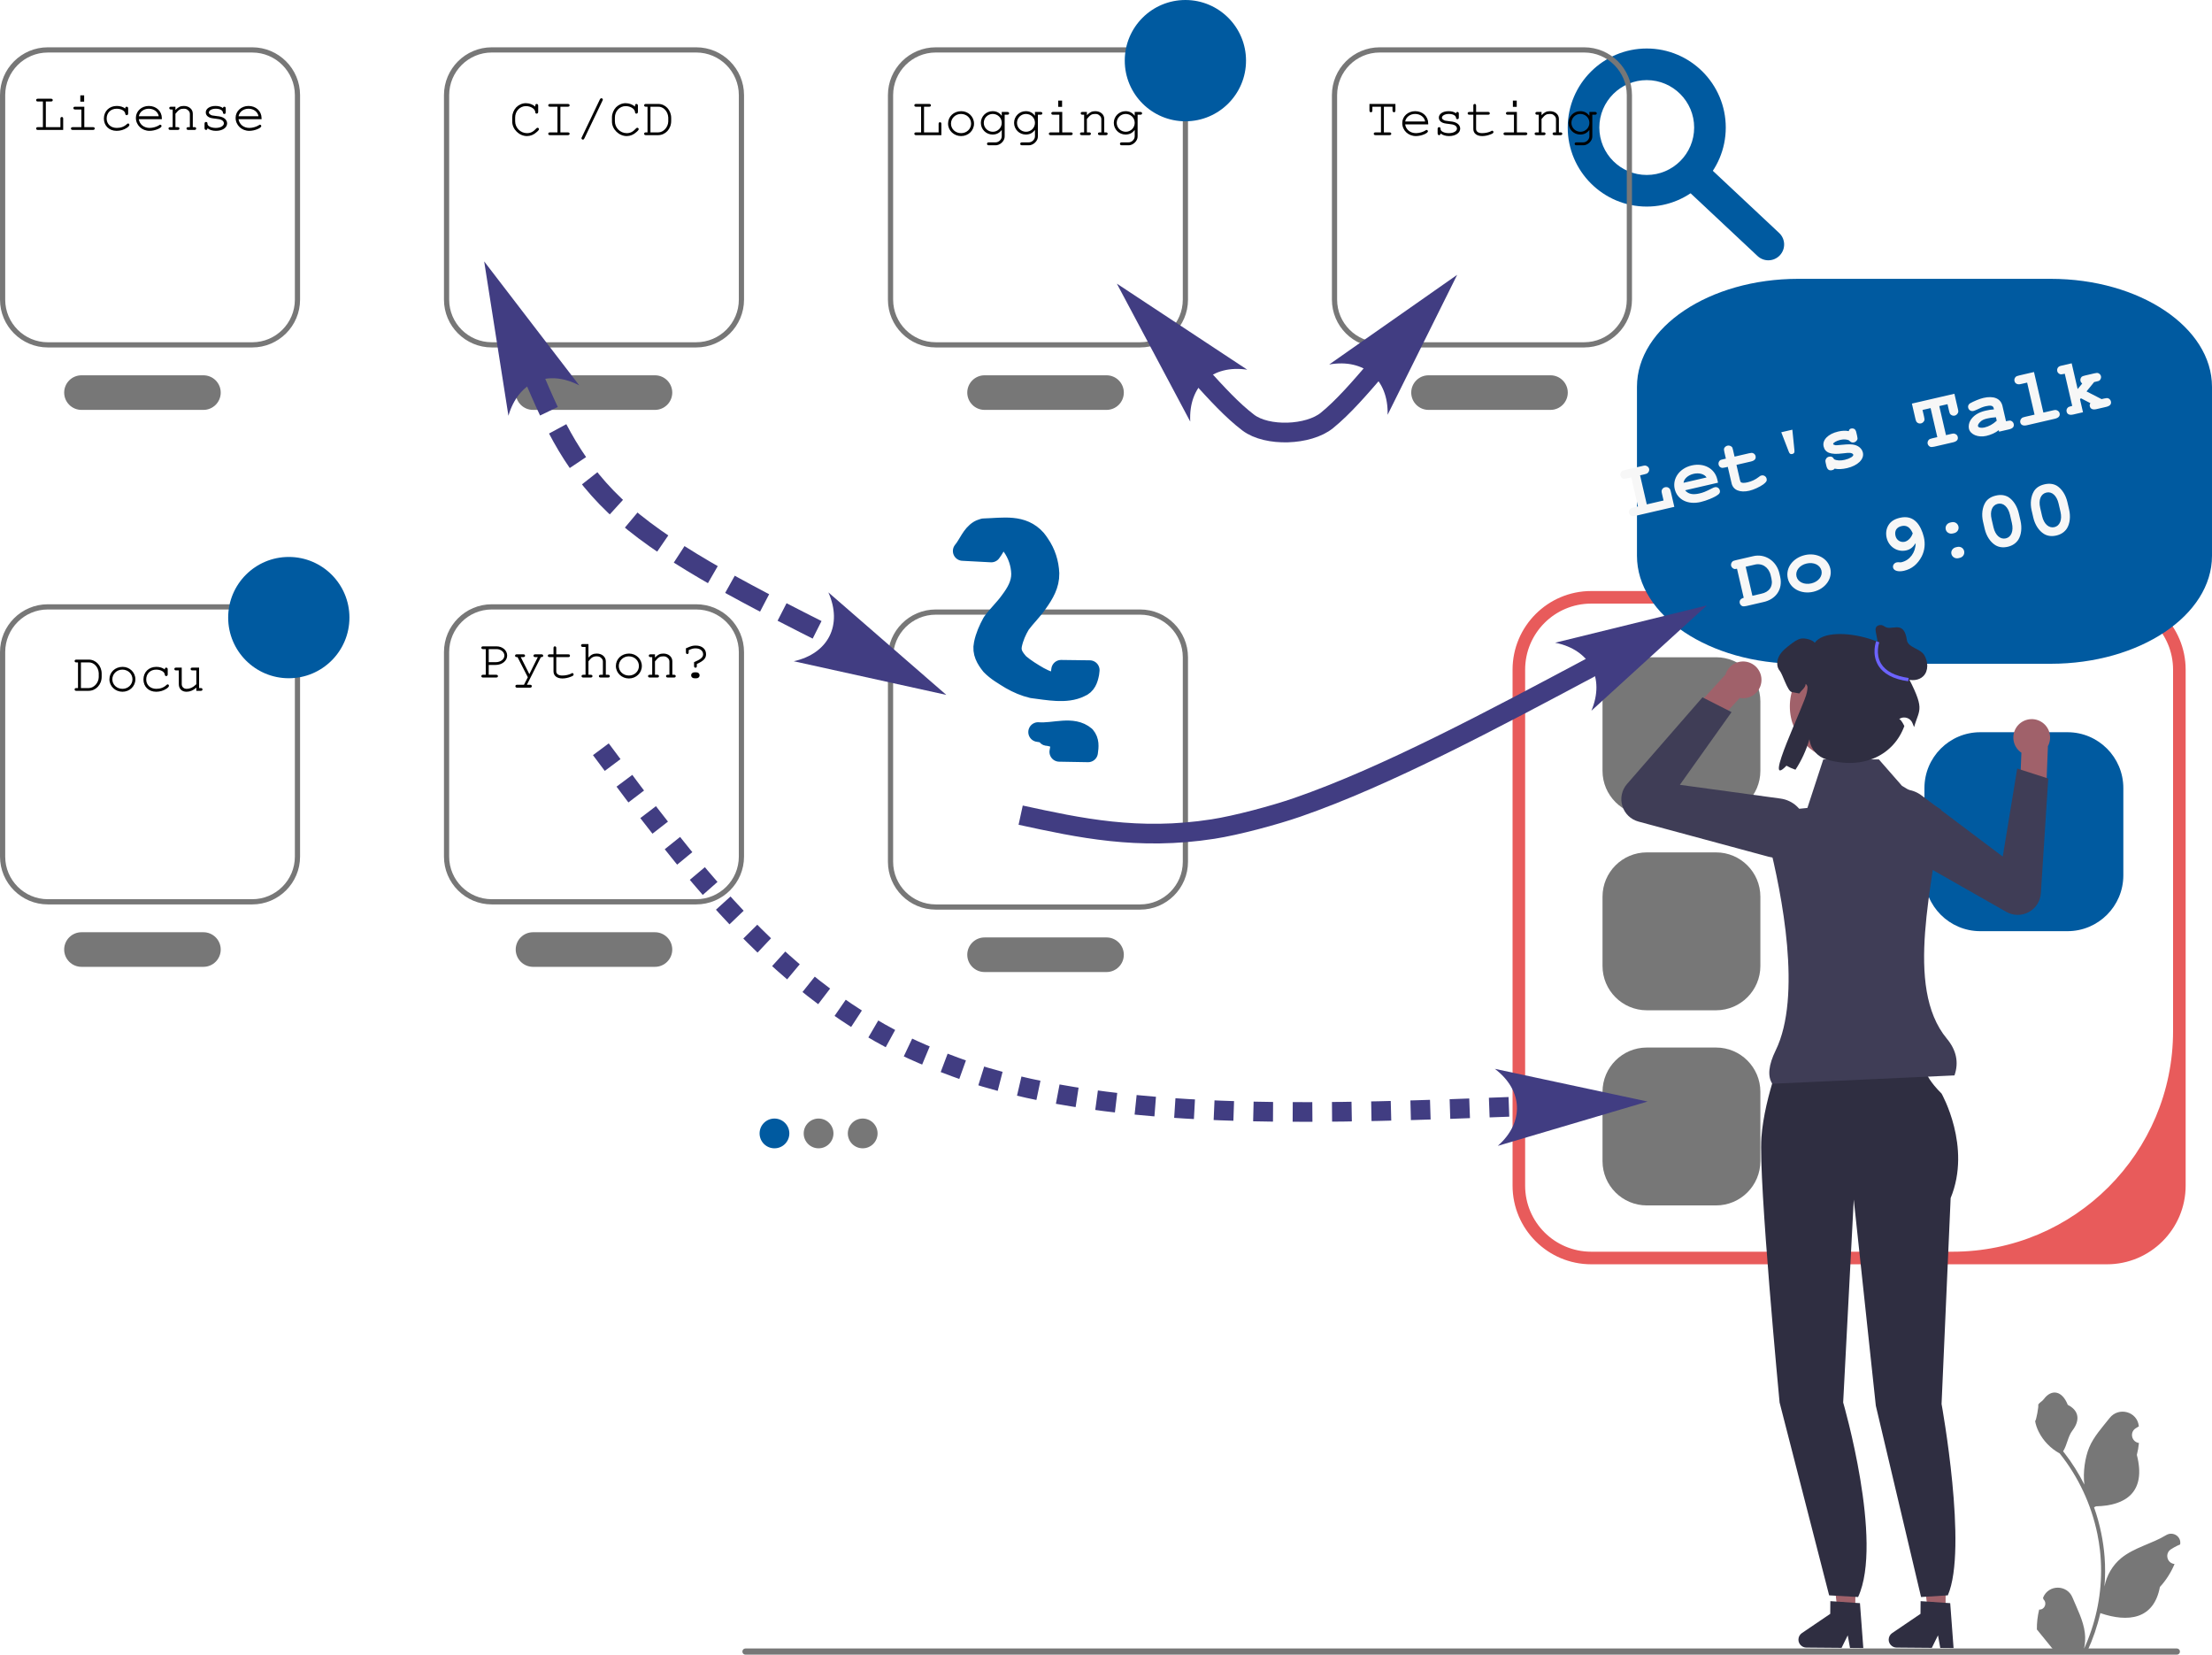
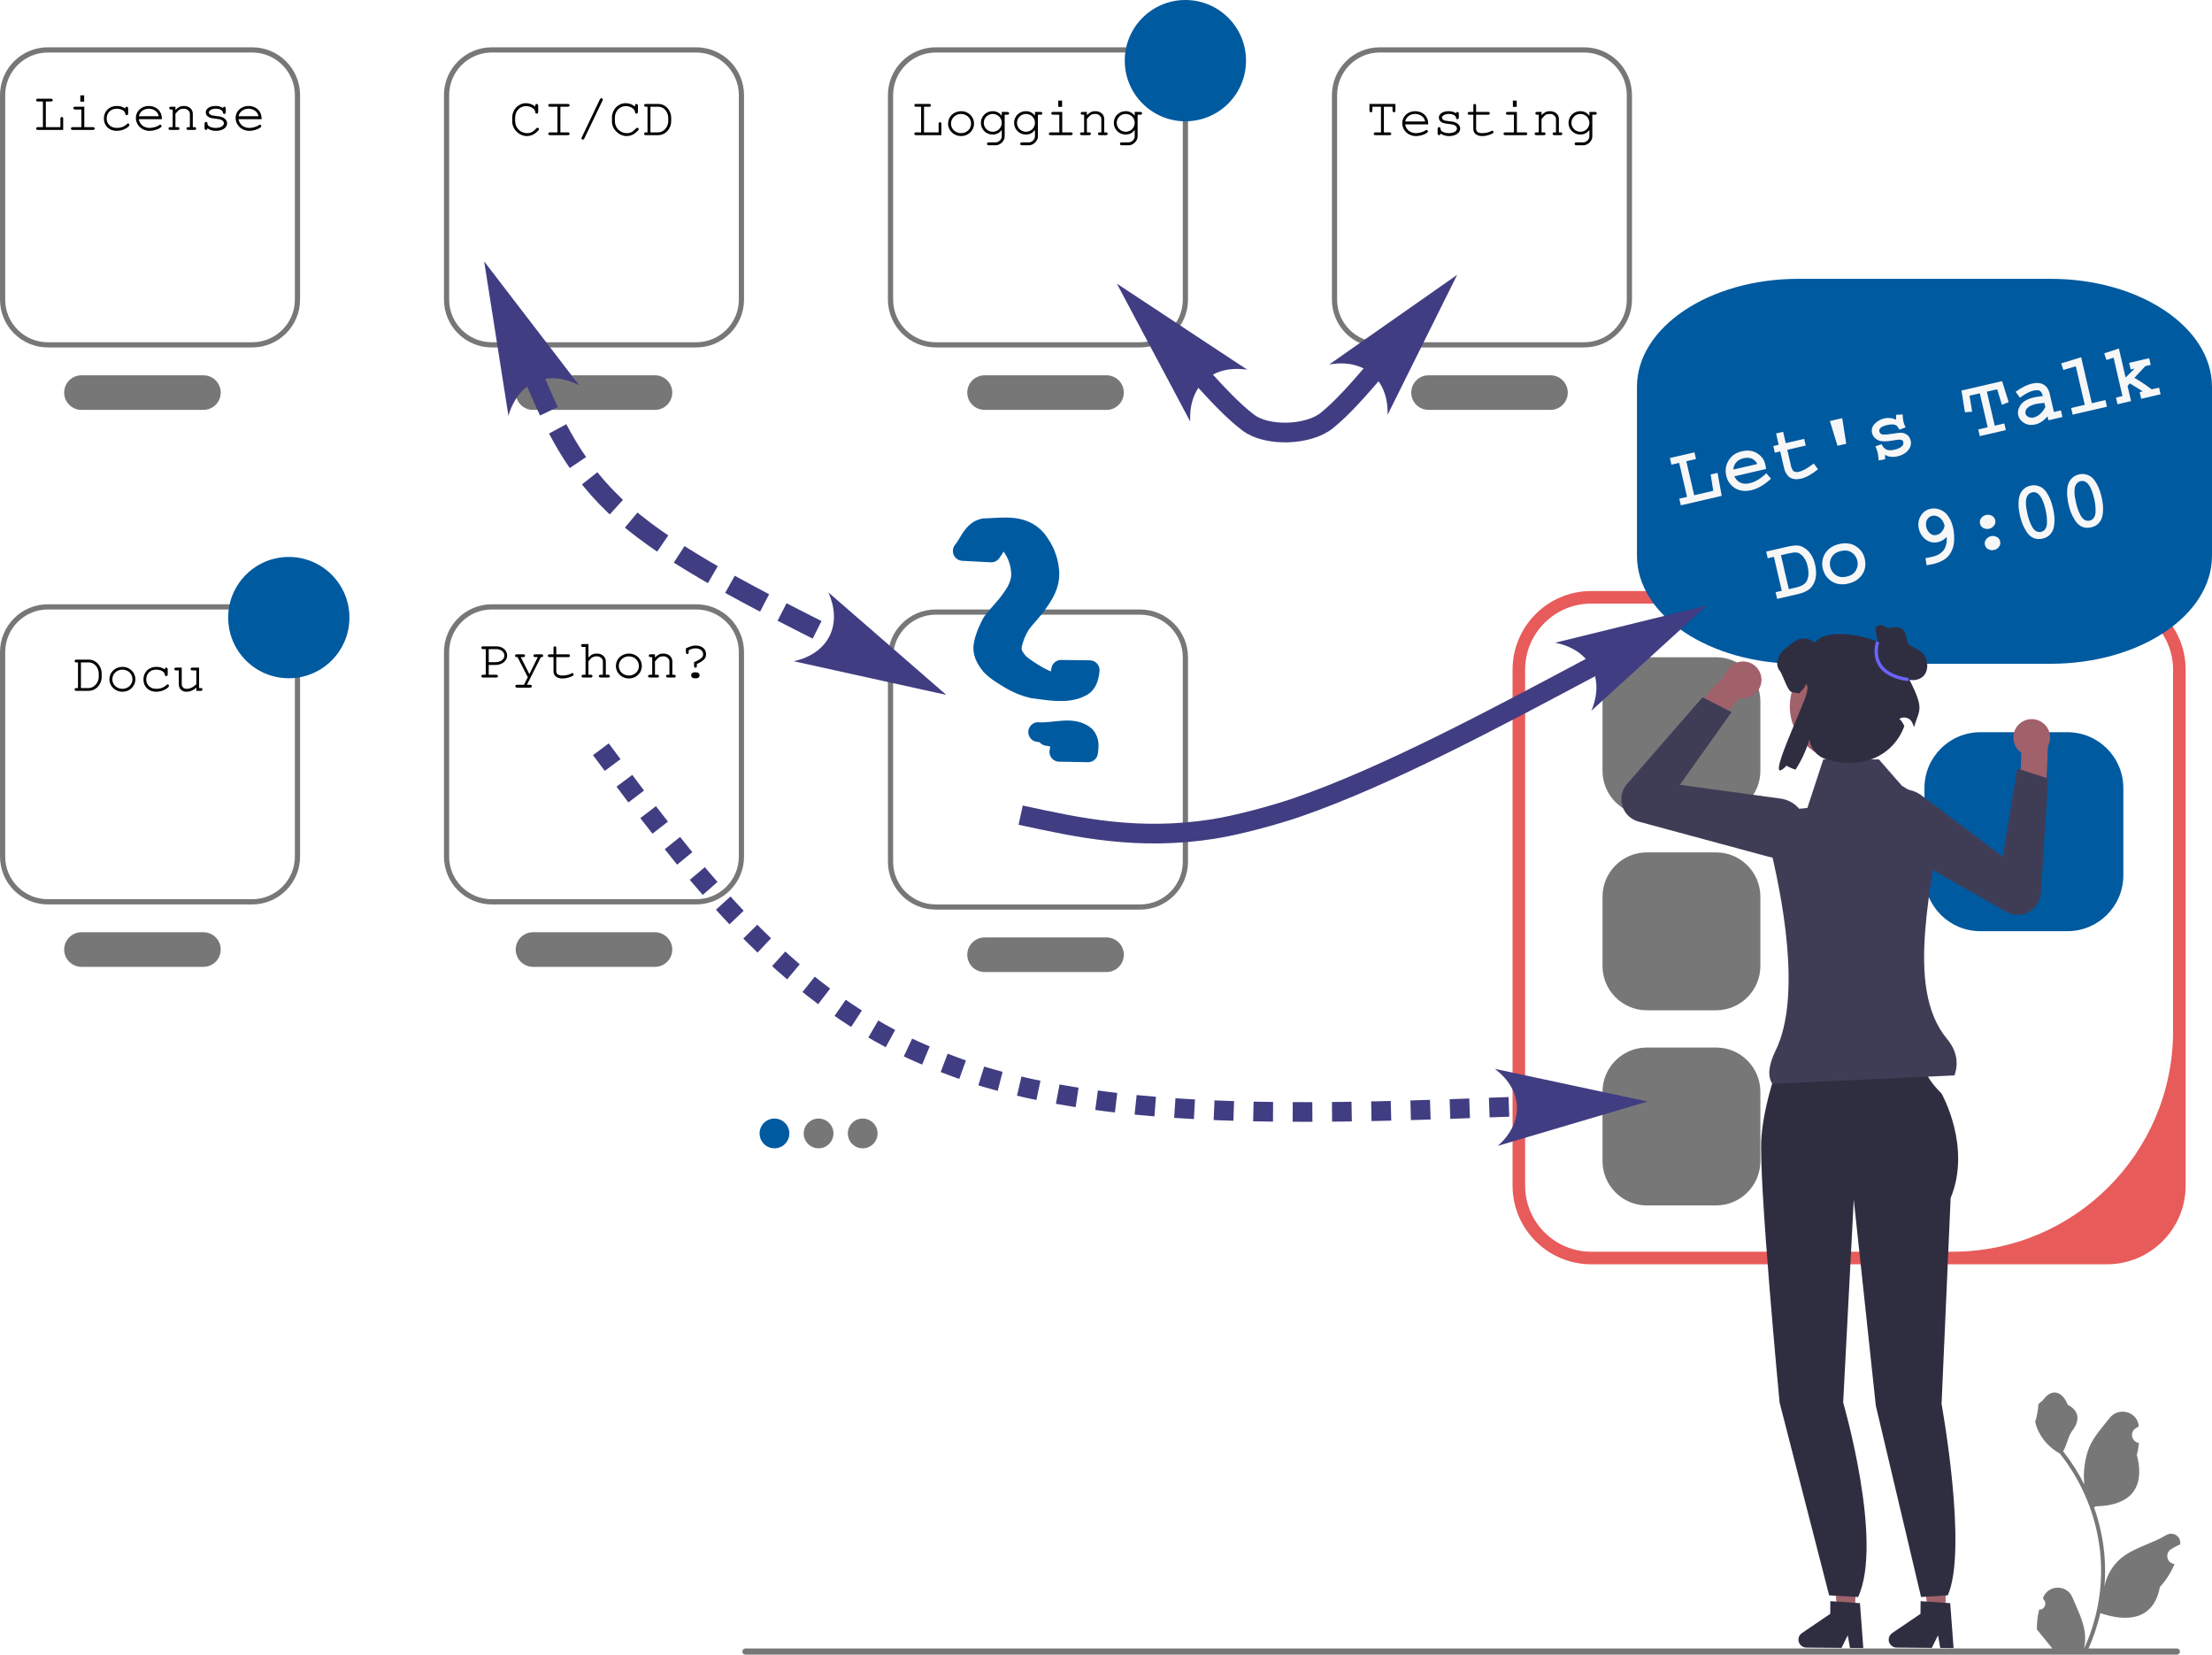
<svg xmlns="http://www.w3.org/2000/svg" width="225mm" height="168.266mm" viewBox="0 0 225 168.266" version="1.1" id="svg1" xml:space="preserve">
  <defs id="defs1">
    <marker style="overflow:visible" id="ConcaveTriangle-0" refX="0" refY="0" orient="auto-start-reverse" markerWidth="1" markerHeight="0.7" viewBox="0 0 1 1" preserveAspectRatio="none">
      <path transform="scale(0.7)" d="M -2,-4 9,0 -2,4 c 2,-2.33 2,-5.66 0,-8 z" style="fill:context-stroke;fill-rule:evenodd;stroke:none" id="path49-2" />
    </marker>
    <marker style="overflow:visible" id="ConcaveTriangle-0-8" refX="0" refY="0" orient="auto-start-reverse" markerWidth="1" markerHeight="0.7" viewBox="0 0 1 1" preserveAspectRatio="none">
      <path transform="scale(0.7)" d="M -2,-4 9,0 -2,4 c 2,-2.33 2,-5.66 0,-8 z" style="fill:context-stroke;fill-rule:evenodd;stroke:none" id="path49-2-9" />
    </marker>
    <marker style="overflow:visible" id="ConcaveTriangle-0-5" refX="0" refY="0" orient="auto-start-reverse" markerWidth="1" markerHeight="0.7" viewBox="0 0 1 1" preserveAspectRatio="none">
      <path transform="scale(0.7)" d="M -2,-4 9,0 -2,4 c 2,-2.33 2,-5.66 0,-8 z" style="fill:context-stroke;fill-rule:evenodd;stroke:none" id="path49-2-7" />
    </marker>
    <marker style="overflow:visible" id="ConcaveTriangle-0-4" refX="0" refY="0" orient="auto-start-reverse" markerWidth="1" markerHeight="0.7" viewBox="0 0 1 1" preserveAspectRatio="none">
      <path transform="scale(0.7)" d="M -2,-4 9,0 -2,4 c 2,-2.33 2,-5.66 0,-8 z" style="fill:context-stroke;fill-rule:evenodd;stroke:none" id="path49-2-90" />
    </marker>
    <marker style="overflow:visible" id="ConcaveTriangle-0-8-1" refX="0" refY="0" orient="auto-start-reverse" markerWidth="1" markerHeight="0.7" viewBox="0 0 1 1" preserveAspectRatio="none">
      <path transform="scale(0.7)" d="M -2,-4 9,0 -2,4 c 2,-2.33 2,-5.66 0,-8 z" style="fill:context-stroke;fill-rule:evenodd;stroke:none" id="path49-2-9-4" />
    </marker>
  </defs>
+   <g id="layer2" style="display:none">
+     <g id="g54" transform="translate(50.2745,-75.37846)" style="fill:#005aa0">
+       <path d="m 117.229,96.386 c -4.432,0 -8.038,-3.606 -8.038,-8.038 0,-4.432 3.606,-8.038 8.038,-8.038 4.432,0 8.038,3.606 8.038,8.038 0,4.432 -3.606,8.038 -8.038,8.038 z m 0,-12.861 c -2.66,0 -4.823,2.163 -4.823,4.823 0,2.66 2.163,4.823 4.823,4.823 2.66,0 4.823,-2.163 4.823,-4.823 0,-2.66 -2.163,-4.823 -4.823,-4.823 z" fill="#6c63ff" id="path18" style="fill:#005aa0;stroke-width:0.265" />
+       <path d="m 129.597,101.849 c -0.394,0 -0.789,-0.144 -1.099,-0.435 l -7.545,-7.07 c -0.648,-0.607 -0.681,-1.624 -0.074,-2.272 0.606,-0.65 1.623,-0.682 2.272,-0.074 l 7.545,7.07 c 0.648,0.607 0.681,1.624 0.074,2.272 -0.316,0.338 -0.744,0.509 -1.173,0.509 z" fill="#6c63ff" id="path19" style="fill:#005aa0;stroke-width:0.265" />
+     </g>
+   </g>
  <g id="layer1" transform="translate(83.94268,-48.42448)">
    <path d="M 130.379,176.992 H 77.91 c -4.41,0 -7.998,-3.588 -7.998,-7.998 v -52.469 c 0,-4.41 3.588,-7.998 7.998,-7.998 h 52.469 c 4.41,0 7.998,3.588 7.998,7.998 v 52.469 c 0,4.41 -3.588,7.998 -7.998,7.998 z m -52.469,-67.186 c -3.711,0 -6.719,3.008 -6.719,6.719 v 52.469 c 0,3.711 3.008,6.719 6.719,6.719 h 36.753 c 12.39,0 22.434,-10.044 22.434,-22.434 v -36.753 c 0,-3.711 -3.008,-6.719 -6.719,-6.719 H 77.91 Z" fill="#f2f2f2" id="path1" style="fill:#e85b5b;fill-opacity:1;stroke-width:0.265" />
    <path d="m 83.566,115.262 c -2.483,0 -4.504,2.02 -4.504,4.503 v 7.049 c 0,2.483 2.02,4.504 4.504,4.504 h 7.049 c 2.483,0 4.504,-2.02 4.504,-4.504 v -7.049 c 0,-2.483 -2.02,-4.503 -4.504,-4.503 z" fill="#f2f2f2" id="path2" style="stroke-width:0.265;fill:#777777;fill-opacity:1" />
    <path d="m 83.566,135.106 c -2.483,0 -4.504,2.02 -4.504,4.503 v 7.049 c 0,2.483 2.02,4.504 4.504,4.504 h 7.049 c 2.483,0 4.504,-2.02 4.504,-4.504 v -7.049 c 0,-2.483 -2.02,-4.503 -4.504,-4.503 z" fill="#f2f2f2" id="path3" style="fill:#777777;fill-opacity:1;stroke-width:0.265" />
    <path d="m 83.566,154.95 c -2.483,0 -4.504,2.02 -4.504,4.503 v 7.049 c 0,2.483 2.02,4.504 4.504,4.504 h 7.049 c 2.483,0 4.504,-2.02 4.504,-4.504 v -7.049 c 0,-2.483 -2.02,-4.503 -4.504,-4.503 z" fill="#f2f2f2" id="path4" style="fill:#777777;fill-opacity:1;stroke-width:0.265" />
    <g id="g17" transform="matrix(0.2645833,0,0,0.2645833,31.78629,80.30909)">
      <path d="m 253.931,-13.339 c -34.192,0 -62.007,18.615 -62.007,41.498 v 64.953 c 0,22.883 27.815,41.498 62.007,41.498 h 97.054 c 34.192,0 62.007,-18.615 62.007,-41.498 V 28.159 c 0,-22.883 -27.815,-41.498 -62.007,-41.498 z" fill="#6c63ff" id="path5" style="fill:#005aa0;stroke-width:2.365" />
      <path d="m 323.89,160.919 c -11.826,0 -21.447,9.621 -21.447,21.447 v 33.569 c 0,11.826 9.621,21.447 21.447,21.447 h 33.569 c 11.826,0 21.447,-9.621 21.447,-21.447 v -33.569 c 0,-11.826 -9.621,-21.447 -21.447,-21.447 z" fill="#6c63ff" id="path6" style="fill:#005aa0" />
      <g id="g7">
        <polygon points="266.004,471.833 276.069,471.917 275.842,498.808 269.023,498.75 " fill="#a0616a" id="polygon6" />
        <path d="m 253.998,509.652 c -0.015,1.679 1.338,3.06 3.023,3.076 l 13.559,0.113 2.374,-4.811 0.872,4.836 5.116,0.046 -1.292,-17.248 -1.78,-0.118 -7.26,-0.5 -2.342,-0.157 -0.041,4.88 -10.892,7.388 c -0.829,0.563 -1.328,1.495 -1.336,2.496 z" fill="#2f2e41" id="path7" />
      </g>
      <g id="g8">
        <polygon points="300.702,471.833 310.767,471.917 310.54,498.808 303.72,498.75 " fill="#a0616a" id="polygon7" />
        <path d="m 288.696,509.652 c -0.015,1.679 1.338,3.06 3.023,3.076 l 13.559,0.113 2.374,-4.811 0.872,4.836 5.116,0.046 -1.292,-17.248 -1.78,-0.118 -7.26,-0.5 -2.342,-0.157 -0.041,4.88 -10.892,7.388 c -0.829,0.563 -1.328,1.495 -1.336,2.496 z" fill="#2f2e41" id="path8" />
      </g>
      <path d="m 249.081,281.178 27.643,0.873 26.189,5.82 c 0,0 -2.619,3.201 6.111,11.93 0,0 11.639,20.369 3.492,40.156 l -3.492,79.148 c 0,0 10.181,55.794 2.402,73.551 l -10.281,0.643 -17.396,-73.55 -8.479,-79.209 -4.074,77.984 c 0,0 15.585,53.527 5.744,74.776 l -11.135,-0.643 -19.052,-74.133 c 0,0 -8.148,-85.549 -6.984,-101.844 1.164,-16.295 9.311,-35.5 9.311,-35.5 z" fill="#2f2e41" id="path9" />
      <g id="g11">
        <path d="m 341.914,156.113 c -3.779,0.978 -6.049,4.835 -5.071,8.614 0.448,1.732 1.505,3.14 2.877,4.071 l -4.1e-4,0.01 -0.536,12.985 9.937,4.598 0.793,-19.981 -0.069,0.002 c 0.862,-1.535 1.159,-3.389 0.683,-5.228 -0.978,-3.779 -4.835,-6.049 -8.614,-5.071 z" fill="#a0616a" id="path10" />
        <path d="m 286.378,202.455 c -2.087,-2.069 -3.298,-4.874 -3.344,-7.925 -0.061,-4.092 1.99,-7.807 5.486,-9.935 4.026,-2.452 9.06,-2.204 12.825,0.631 l 31.203,23.494 5.56,-33.844 11.937,3.843 -2.848,44.07 c -0.199,3.083 -1.942,5.798 -4.661,7.264 -2.719,1.466 -5.945,1.429 -8.63,-0.098 l -45.093,-25.655 c -0.906,-0.515 -1.722,-1.137 -2.435,-1.844 z" fill="#3f3d56" id="path11" />
      </g>
      <g id="g13">
        <path d="m 238.799,137.182 c 1.995,3.355 0.892,7.693 -2.464,9.687 -1.538,0.914 -3.28,1.171 -4.91,0.865 l -0.007,0.007 -8.761,9.599 -10.294,-3.73 13.505,-14.748 0.048,0.05 c 0.469,-1.697 1.563,-3.223 3.196,-4.194 3.355,-1.995 7.693,-0.892 9.687,2.464 z" fill="#a0616a" id="path12" />
        <path d="m 242.584,208.787 -50.085,-13.529 c -2.982,-0.806 -5.299,-3.051 -6.198,-6.006 -0.899,-2.955 -0.224,-6.111 1.805,-8.44 l 29.005,-33.301 11.182,5.675 -19.88,27.949 38.699,5.285 c 4.67,0.638 8.419,4.006 9.552,8.581 0.984,3.973 -0.175,8.054 -3.099,10.918 -2.18,2.134 -5.015,3.274 -7.954,3.274 -1.004,0 -2.021,-0.133 -3.027,-0.405 z" fill="#3f3d56" id="path13" />
      </g>
      <path d="m 313.989,292.822 -70.038,3.213 c -1.924,-2.921 -1.403,-7.313 1.291,-12.814 10.171,-20.767 2.447,-60.055 -2.75,-80.512 -1.458,-5.74 2.456,-11.446 8.349,-12.035 l 6.604,-0.66 6.104,-18.634 h 21.379 l 8.869,10.133 15.052,9.144 c -2.74,28.221 -14.414,68.071 2.217,88.055 3.637,4.371 4.669,9.097 2.923,14.111 z" fill="#3f3d56" id="path14" />
      <circle cx="271.519" cy="150.987" r="20.824" fill="#a0616a" id="circle14" />
      <path d="m 295.082,137.658 c 2.897,-10.563 -28.679,-19.621 -34.815,-11.114 -0.853,-1.209 -4.007,-1.944 -5.453,-1.573 -1.447,0.371 -2.664,1.298 -3.851,2.196 -1.632,1.254 -3.324,2.552 -4.326,4.355 -1.009,1.796 -1.165,4.244 0.193,5.802 1.076,1.239 2.966,7.823 4.584,8.15 1.128,0.23 2.077,0.415 2.894,0.549 0.727,-1.061 2.581,-2.394 2.448,-3.677 1.098,0.727 0.697,2.006 0.476,3.314 -0.737,4.354 -17.346,38.055 -7.833,28.124 0.942,0.556 2.107,1.076 3.45,1.551 2.278,-3.435 4.147,-7.486 5.379,-11.723 l 0.009,0.078 c 0.424,3.682 3.115,6.703 6.674,7.734 14.279,4.137 25.83,-1.933 29.803,-12.88 -1.455,-2.953 -2.088,-2.632 -1.958,-2.72 1.816,-1.224 4.311,-0.423 5.092,1.622 0.23,0.603 0.439,1.118 0.62,1.506 2.07,-7.405 4.532,-6.336 -3.385,-21.294 z" fill="#2f2e41" id="path15" />
      <path d="m 285.231,129.994 -1.459,-7.457 c -0.123,-0.627 -0.239,-1.307 0.044,-1.88 0.363,-0.736 1.297,-1.041 2.109,-0.924 0.812,0.117 1.42,0.859 2.228,1.002 2.81,0.497 6.524,-2.279 7.531,4.742 0.42,2.927 5.091,3.237 6.651,5.749 1.56,2.512 1.751,6.139 -0.377,8.191 -1.7,1.639 -4.431,1.828 -6.639,0.991 -2.208,-0.837 -3.981,-2.529 -5.529,-4.312 -1.548,-1.784 -2.95,-3.714 -4.736,-5.259" fill="#2f2e41" id="path16" />
      <path d="m 296.195,141.336 c -5.698,-0.796 -9.582,-2.868 -11.544,-6.159 -2.568,-4.307 -0.848,-9.05 -0.773,-9.25 l 1.204,0.448 c -0.016,0.044 -1.576,4.385 0.68,8.156 1.755,2.933 5.325,4.795 10.611,5.533 z" fill="#6c63ff" id="path17" />
-     </g>
-     <g id="g54" transform="translate(-33.66818,-26.95398)" style="fill:#005aa0">
-       <path d="m 117.229,96.386 c -4.432,0 -8.038,-3.606 -8.038,-8.038 0,-4.432 3.606,-8.038 8.038,-8.038 4.432,0 8.038,3.606 8.038,8.038 0,4.432 -3.606,8.038 -8.038,8.038 z m 0,-12.861 c -2.66,0 -4.823,2.163 -4.823,4.823 0,2.66 2.163,4.823 4.823,4.823 2.66,0 4.823,-2.163 4.823,-4.823 0,-2.66 -2.163,-4.823 -4.823,-4.823 z" fill="#6c63ff" id="path18" style="fill:#005aa0;stroke-width:0.265" />
-       <path d="m 129.597,101.849 c -0.394,0 -0.789,-0.144 -1.099,-0.435 l -7.545,-7.07 c -0.648,-0.607 -0.681,-1.624 -0.074,-2.272 0.606,-0.65 1.623,-0.682 2.272,-0.074 l 7.545,7.07 c 0.648,0.607 0.681,1.624 0.074,2.272 -0.316,0.338 -0.744,0.509 -1.173,0.509 z" fill="#6c63ff" id="path19" style="fill:#005aa0;stroke-width:0.265" />
    </g>
    <g id="g21" transform="matrix(0.2645833,0,0,0.2645833,-8.430392,80.30909)" style="fill:#777777;fill-opacity:1">
      <path d="m 498.551,498.126 c 2.066,0.129 3.208,-2.437 1.645,-3.933 l -0.155,-0.618 c 0.021,-0.05 0.041,-0.099 0.062,-0.148 2.089,-4.982 9.17,-4.947 11.241,0.042 1.839,4.428 4.179,8.864 4.756,13.546 0.258,2.067 0.142,4.172 -0.316,6.2 4.308,-9.411 6.575,-19.687 6.575,-30.021 0,-2.597 -0.142,-5.193 -0.433,-7.783 -0.239,-2.119 -0.568,-4.224 -0.995,-6.31 -2.306,-11.277 -7.299,-22.018 -14.5,-30.99 -3.462,-1.892 -6.349,-4.851 -8.093,-8.397 -0.626,-1.279 -1.117,-2.655 -1.35,-4.056 0.394,0.052 1.486,-5.949 1.188,-6.317 0.549,-0.833 1.532,-1.247 2.131,-2.06 2.982,-4.043 7.091,-3.337 9.236,2.157 4.582,2.313 4.627,6.148 1.815,9.837 -1.789,2.347 -2.035,5.522 -3.604,8.035 0.162,0.207 0.329,0.407 0.491,0.614 2.961,3.798 5.522,7.88 7.681,12.169 -0.61,-4.766 0.291,-10.508 1.826,-14.21 1.748,-4.217 5.025,-7.769 7.91,-11.415 3.466,-4.379 10.573,-2.468 11.184,3.083 0.006,0.054 0.012,0.107 0.017,0.161 -0.429,0.242 -0.848,0.499 -1.259,0.77 -2.339,1.547 -1.531,5.174 1.241,5.602 l 0.063,0.01 c -0.155,1.544 -0.42,3.074 -0.807,4.579 3.702,14.316 -4.29,19.53 -15.701,19.764 -0.252,0.129 -0.497,0.258 -0.749,0.381 1.156,3.255 2.08,6.594 2.764,9.979 0.614,2.99 1.04,6.013 1.279,9.049 0.297,3.83 0.271,7.68 -0.052,11.503 l 0.019,-0.136 c 0.82,-4.211 3.107,-8.145 6.427,-10.87 4.946,-4.063 11.933,-5.559 17.268,-8.824 2.568,-1.572 5.859,0.459 5.411,3.437 l -0.022,0.143 c -0.794,0.323 -1.569,0.698 -2.319,1.117 -0.429,0.242 -0.848,0.499 -1.259,0.77 -2.339,1.547 -1.531,5.174 1.241,5.602 l 0.063,0.01 c 0.045,0.006 0.084,0.013 0.129,0.019 -1.363,3.236 -3.262,6.239 -5.639,8.829 -2.315,12.497 -12.256,13.683 -22.89,10.044 h -0.006 c -1.163,5.064 -2.861,10.011 -5.044,14.726 h -18.02 c -0.065,-0.2 -0.123,-0.407 -0.181,-0.607 1.666,0.103 3.346,0.006 4.986,-0.297 -1.337,-1.641 -2.674,-3.294 -4.011,-4.935 -0.032,-0.032 -0.058,-0.065 -0.084,-0.097 -0.678,-0.84 -1.363,-1.673 -2.041,-2.512 l -3.6e-4,-10e-4 c -0.042,-2.578 0.267,-5.147 0.879,-7.64 l 5.7e-4,-3.5e-4 z" fill="#f2f2f2" id="path20" style="fill:#777777;fill-opacity:1" />
      <path d="m 0,514.269 c 0,0.66 0.53,1.19 1.19,1.19 h 550.29 c 0.66,0 1.19,-0.53 1.19,-1.19 0,-0.66 -0.53,-1.19 -1.19,-1.19 H 1.19 c -0.66,0 -1.19,0.53 -1.19,1.19 z" fill="#cccccc" id="path21" style="fill:#777777;fill-opacity:1" />
    </g>
    <path d="m -58.283,83.757 h -20.796 c -2.68,0 -4.863,-2.18 -4.863,-4.863 v -20.796 c 0,-2.68 2.18,-4.863 4.863,-4.863 h 20.796 c 2.68,0 4.863,2.18 4.863,4.863 v 20.796 c 0,2.68 -2.18,4.863 -4.863,4.863 z m -20.796,-29.991 c -2.389,0 -4.334,1.945 -4.334,4.334 v 20.796 c 0,2.389 1.945,4.334 4.334,4.334 h 20.796 c 2.389,0 4.334,-1.945 4.334,-4.334 v -20.796 c 0,-2.389 -1.945,-4.334 -4.334,-4.334 z" fill="#cccccc" id="path9-1" style="fill:#777777;fill-opacity:1;stroke-width:0.265" />
    <path d="m -13.124,83.757 h -20.796 c -2.68,0 -4.863,-2.18 -4.863,-4.863 v -20.796 c 0,-2.68 2.18,-4.863 4.863,-4.863 h 20.796 c 2.68,0 4.863,2.18 4.863,4.863 v 20.796 c 0,2.68 -2.18,4.863 -4.863,4.863 z m -20.796,-29.993 c -2.389,0 -4.334,1.945 -4.334,4.334 v 20.796 c 0,2.389 1.945,4.334 4.334,4.334 h 20.796 c 2.389,0 4.334,-1.945 4.334,-4.334 v -20.796 c 0,-2.389 -1.945,-4.334 -4.334,-4.334 z" fill="#cccccc" id="path10-2" style="fill:#777777;fill-opacity:1;stroke-width:0.265" />
    <path d="m -13.124,140.396 h -20.796 c -2.68,0 -4.863,-2.18 -4.863,-4.863 v -20.796 c 0,-2.68 2.18,-4.863 4.863,-4.863 h 20.796 c 2.68,0 4.863,2.18 4.863,4.863 v 20.796 c 0,2.68 -2.18,4.863 -4.863,4.863 z M -33.921,110.403 c -2.389,0 -4.334,1.945 -4.334,4.334 v 20.796 c 0,2.389 1.945,4.334 4.334,4.334 h 20.796 c 2.389,0 4.334,-1.945 4.334,-4.334 v -20.796 c 0,-2.389 -1.945,-4.334 -4.334,-4.334 z" fill="#cccccc" id="path11-7" style="fill:#777777;fill-opacity:1;stroke-width:0.265" />
    <path d="m -58.283,140.396 h -20.796 c -2.68,0 -4.863,-2.18 -4.863,-4.863 v -20.796 c 0,-2.68 2.18,-4.863 4.863,-4.863 h 20.796 c 2.68,0 4.863,2.18 4.863,4.863 v 20.796 c 0,2.68 -2.18,4.863 -4.863,4.863 z m -20.796,-29.993 c -2.389,0 -4.334,1.945 -4.334,4.334 v 20.796 c 0,2.389 1.945,4.334 4.334,4.334 h 20.796 c 2.389,0 4.334,-1.945 4.334,-4.334 v -20.796 c 0,-2.389 -1.945,-4.334 -4.334,-4.334 z" fill="#cccccc" id="path12-0" style="fill:#777777;fill-opacity:1;stroke-width:0.265" />
    <circle cx="-54.566" cy="111.229" r="6.167" fill="#6c63ff" id="circle12" style="fill:#005aa0;stroke-width:0.265" />
    <path d="m 32.035,83.757 h -20.796 c -2.68,0 -4.863,-2.18 -4.863,-4.863 v -20.796 c 0,-2.68 2.18,-4.863 4.863,-4.863 h 20.796 c 2.68,0 4.863,2.18 4.863,4.863 v 20.796 c 0,2.68 -2.18,4.863 -4.863,4.863 z m -20.796,-29.993 c -2.389,0 -4.334,1.945 -4.334,4.334 v 20.796 c 0,2.389 1.945,4.334 4.334,4.334 h 20.796 c 2.389,0 4.334,-1.945 4.334,-4.334 v -20.796 c 0,-2.389 -1.945,-4.334 -4.334,-4.334 z" fill="#cccccc" id="path13-9" style="fill:#777777;fill-opacity:1;stroke-width:0.265" />
    <circle cx="36.633" cy="54.592" r="6.167" fill="#6c63ff" id="circle13" style="fill:#005aa0;stroke-width:0.265" />
    <path d="m -63.25,90.107 h -12.406 c -0.971,0 -1.759,-0.788 -1.759,-1.759 0,-0.971 0.788,-1.759 1.759,-1.759 h 12.406 c 0.971,0 1.759,0.788 1.759,1.759 0,0.971 -0.788,1.759 -1.759,1.759 z" fill="#e6e6e6" id="path14-3" style="fill:#777777;fill-opacity:1;stroke-width:0.265" />
    <path d="m -17.321,90.107 h -12.406 c -0.971,0 -1.759,-0.788 -1.759,-1.759 0,-0.971 0.788,-1.759 1.759,-1.759 h 12.406 c 0.971,0 1.759,0.788 1.759,1.759 0,0.971 -0.788,1.759 -1.759,1.759 z" fill="#e6e6e6" id="path15-6" style="fill:#777777;fill-opacity:1;stroke-width:0.265" />
    <path d="m 28.611,90.107 h -12.406 c -0.971,0 -1.759,-0.788 -1.759,-1.759 0,-0.971 0.788,-1.759 1.759,-1.759 h 12.406 c 0.971,0 1.759,0.788 1.759,1.759 0,0.971 -0.788,1.759 -1.759,1.759 z" fill="#e6e6e6" id="path16-0" style="fill:#777777;fill-opacity:1;stroke-width:0.265" />
    <path d="m 32.035,140.925 h -20.796 c -2.68,0 -4.863,-2.18 -4.863,-4.863 v -20.796 c 0,-2.68 2.18,-4.863 4.863,-4.863 h 20.796 c 2.68,0 4.863,2.18 4.863,4.863 v 20.796 c 0,2.68 -2.18,4.863 -4.863,4.863 z m -20.796,-29.993 c -2.389,0 -4.334,1.945 -4.334,4.334 v 20.796 c 0,2.389 1.945,4.334 4.334,4.334 h 20.796 c 2.389,0 4.334,-1.945 4.334,-4.334 v -20.796 c 0,-2.389 -1.945,-4.334 -4.334,-4.334 z" fill="#cccccc" id="path17-6" style="fill:#777777;fill-opacity:1;stroke-width:0.265" />
    <path d="m 28.611,147.273 h -12.406 c -0.971,0 -1.759,-0.788 -1.759,-1.759 0,-0.971 0.788,-1.759 1.759,-1.759 h 12.406 c 0.971,0 1.759,0.788 1.759,1.759 0,0.971 -0.788,1.759 -1.759,1.759 z" fill="#e6e6e6" id="path18-2" style="fill:#777777;fill-opacity:1;stroke-width:0.265" />
    <path d="M 77.197,83.757 H 56.4 c -2.68,0 -4.863,-2.18 -4.863,-4.863 v -20.796 c 0,-2.68 2.18,-4.863 4.863,-4.863 h 20.796 c 2.68,0 4.863,2.18 4.863,4.863 v 20.796 c 0,2.68 -2.18,4.863 -4.863,4.863 z M 56.4,53.764 c -2.389,0 -4.334,1.945 -4.334,4.334 v 20.796 c 0,2.389 1.945,4.334 4.334,4.334 h 20.796 c 2.389,0 4.334,-1.945 4.334,-4.334 v -20.796 c 0,-2.389 -1.945,-4.334 -4.334,-4.334 z" fill="#cccccc" id="path19-6" style="fill:#777777;fill-opacity:1;stroke-width:0.265" />
    <path d="M 73.77,90.107 H 61.364 c -0.971,0 -1.759,-0.788 -1.759,-1.759 0,-0.971 0.788,-1.759 1.759,-1.759 h 12.406 c 0.971,0 1.759,0.788 1.759,1.759 0,0.971 -0.788,1.759 -1.759,1.759 z" fill="#e6e6e6" id="path20-1" style="fill:#777777;fill-opacity:1;stroke-width:0.265" />
    <path d="m -63.25,146.744 h -12.406 c -0.971,0 -1.759,-0.788 -1.759,-1.759 0,-0.971 0.788,-1.759 1.759,-1.759 h 12.406 c 0.971,0 1.759,0.788 1.759,1.759 0,0.971 -0.788,1.759 -1.759,1.759 z" fill="#e6e6e6" id="path21-8" style="fill:#777777;fill-opacity:1;stroke-width:0.265" />
    <path d="m -17.321,146.744 h -12.406 c -0.971,0 -1.759,-0.788 -1.759,-1.759 0,-0.971 0.788,-1.759 1.759,-1.759 h 12.406 c 0.971,0 1.759,0.788 1.759,1.759 0,0.971 -0.788,1.759 -1.759,1.759 z" fill="#e6e6e6" id="path22" style="fill:#777777;fill-opacity:1;stroke-width:0.265" />
    <g id="g24" transform="matrix(0.2645833,0,0,0.2645833,-83.94268,27.71023)" style="fill:#777777;fill-opacity:1">
      <circle cx="297.74" cy="513.92" r="5.72" fill="#6c63ff" id="circle22" style="fill:#005aa0;fill-opacity:1" />
      <circle cx="314.7" cy="513.92" r="5.72" fill="#e6e6e6" id="circle23" style="fill:#777777;fill-opacity:1" />
      <circle cx="331.66" cy="513.92" r="5.72" fill="#e6e6e6" id="circle24" style="fill:#777777;fill-opacity:1" />
    </g>
    <path style="fill:none;stroke:#413d82;stroke-width:2;stroke-linecap:butt;stroke-linejoin:miter;stroke-dasharray:none;stroke-opacity:1;marker-end:url(#ConcaveTriangle-0)" d="m 13.968,201.348 c 5.972,1.299 11.945,2.598 19.563,1.414 2.418,-0.376 6.26,-1.408 8.573,-2.208 9.025,-3.123 19.784,-8.861 30.543,-14.6" id="path45-9" transform="translate(5.909331,-70.02955)" />
    <path style="fill:none;stroke:#413d82;stroke-width:2;stroke-linecap:butt;stroke-linejoin:miter;stroke-dasharray:none;stroke-opacity:1;marker-start:url(#ConcaveTriangle-0);marker-end:url(#ConcaveTriangle-0-8)" d="m 37.624,91.044 c -1.678,1.95 -3.356,3.9 -5.032,5.259 -1.869,1.516 -6.081,1.668 -7.995,0.219 -1.631,-1.234 -3.26,-3.025 -4.889,-4.815" id="path45-9-1" transform="translate(18.43355,-5.120009)" />
    <text xml:space="preserve" style="font-style:normal;font-variant:normal;font-weight:normal;font-stretch:normal;font-size:5.644px;line-height:0.449px;font-family:Courier;-inkscape-font-specification:'Courier, Normal';font-variant-ligatures:normal;font-variant-caps:normal;font-variant-numeric:normal;font-variant-east-asian:normal;letter-spacing:-0.005px;stroke-width:0.265" x="54.98" y="62.168" id="text49">
      <tspan id="tspan49" style="font-style:normal;font-variant:normal;font-weight:normal;font-stretch:normal;font-size:5.644px;line-height:0.449px;font-family:Courier;-inkscape-font-specification:'Courier, Normal';font-variant-ligatures:normal;font-variant-caps:normal;font-variant-numeric:normal;font-variant-east-asian:normal;stroke-width:0.265" x="54.98" y="62.168">Testing</tspan>
    </text>
    <text xml:space="preserve" style="font-style:normal;font-variant:normal;font-weight:normal;font-stretch:normal;font-size:5.644px;line-height:0.449px;font-family:Courier;-inkscape-font-specification:'Courier, Normal';font-variant-ligatures:normal;font-variant-caps:normal;font-variant-numeric:normal;font-variant-east-asian:normal;letter-spacing:-0.005px;stroke-width:0.265" x="8.733" y="62.168" id="text49-0">
      <tspan id="tspan49-0" style="font-style:normal;font-variant:normal;font-weight:normal;font-stretch:normal;font-size:5.644px;line-height:0.449px;font-family:Courier;-inkscape-font-specification:'Courier, Normal';font-variant-ligatures:normal;font-variant-caps:normal;font-variant-numeric:normal;font-variant-east-asian:normal;stroke-width:0.265" x="8.733" y="62.168">Logging</tspan>
    </text>
    <text xml:space="preserve" style="font-style:normal;font-variant:normal;font-weight:normal;font-stretch:normal;font-size:5.644px;line-height:0.449px;font-family:Courier;-inkscape-font-specification:'Courier, Normal';font-variant-ligatures:normal;font-variant-caps:normal;font-variant-numeric:normal;font-variant-east-asian:normal;letter-spacing:-0.005px;stroke-width:0.265" x="-32.169" y="62.168" id="text49-0-0">
      <tspan id="tspan49-0-5" style="font-style:normal;font-variant:normal;font-weight:normal;font-stretch:normal;font-size:5.644px;line-height:0.449px;font-family:Courier;-inkscape-font-specification:'Courier, Normal';font-variant-ligatures:normal;font-variant-caps:normal;font-variant-numeric:normal;font-variant-east-asian:normal;stroke-width:0.265" x="-32.169" y="62.168">CI/CD</tspan>
    </text>
    <text xml:space="preserve" style="font-style:normal;font-variant:normal;font-weight:normal;font-stretch:normal;font-size:5.644px;line-height:0.449px;font-family:Courier;-inkscape-font-specification:'Courier, Normal';font-variant-ligatures:normal;font-variant-caps:normal;font-variant-numeric:normal;font-variant-east-asian:normal;letter-spacing:-0.005px;stroke-width:0.265" x="-80.593" y="61.639" id="text49-0-0-3">
      <tspan id="tspan49-0-5-4" style="font-style:normal;font-variant:normal;font-weight:normal;font-stretch:normal;font-size:5.644px;line-height:0.449px;font-family:Courier;-inkscape-font-specification:'Courier, Normal';font-variant-ligatures:normal;font-variant-caps:normal;font-variant-numeric:normal;font-variant-east-asian:normal;stroke-width:0.265" x="-80.593" y="61.639">License</tspan>
    </text>
    <text xml:space="preserve" style="font-style:normal;font-variant:normal;font-weight:normal;font-stretch:normal;font-size:5.644px;line-height:0.449px;font-family:Courier;-inkscape-font-specification:'Courier, Normal';font-variant-ligatures:normal;font-variant-caps:normal;font-variant-numeric:normal;font-variant-east-asian:normal;letter-spacing:-0.005px;stroke-width:0.265" x="-76.57" y="118.678" id="text49-0-0-3-8">
      <tspan id="tspan49-0-5-4-1" style="font-style:normal;font-variant:normal;font-weight:normal;font-stretch:normal;font-size:5.644px;line-height:0.449px;font-family:Courier;-inkscape-font-specification:'Courier, Normal';font-variant-ligatures:normal;font-variant-caps:normal;font-variant-numeric:normal;font-variant-east-asian:normal;stroke-width:0.265" x="-76.57" y="118.678">Docu</tspan>
    </text>
    <text xml:space="preserve" style="font-style:normal;font-variant:normal;font-weight:normal;font-stretch:normal;font-size:5.644px;line-height:0.449px;font-family:Courier;-inkscape-font-specification:'Courier, Normal';font-variant-ligatures:normal;font-variant-caps:normal;font-variant-numeric:normal;font-variant-east-asian:normal;letter-spacing:-0.005px;stroke-width:0.265" x="-35.198" y="117.327" id="text49-0-0-3-8-1">
      <tspan id="tspan49-0-5-4-1-1" style="font-style:normal;font-variant:normal;font-weight:normal;font-stretch:normal;font-size:5.644px;line-height:0.449px;font-family:Courier;-inkscape-font-specification:'Courier, Normal';font-variant-ligatures:normal;font-variant-caps:normal;font-variant-numeric:normal;font-variant-east-asian:normal;stroke-width:0.265" x="-35.198" y="117.327">Python?</tspan>
    </text>
    <path style="fill:none;stroke:#413d82;stroke-width:2;stroke-linecap:butt;stroke-linejoin:miter;stroke-dasharray:2, 2;stroke-dashoffset:0;stroke-opacity:1;marker-end:url(#ConcaveTriangle-0-5)" d="m 13.968,201.348 c 8.767,11.779 17.533,23.558 30.845,30.139 2.194,1.084 5.906,2.512 8.253,3.205 15.203,4.485 34.993,3.724 54.783,2.963" id="path45-9-6" transform="translate(-36.79261,-76.72956)" />
    <g id="g53" transform="translate(-72.10753,33.42498)" style="fill:#005aa0;stroke:#005aa0;stroke-opacity:1">
      <path style="fill:#005aa0;stroke:#005aa0;stroke-width:2;stroke-linecap:round;stroke-linejoin:round;stroke-miterlimit:10;stroke-dasharray:none;stroke-opacity:1" id="path52" d="m 88.993,71.183 c 0.485,-0.616 0.846,-1.7 1.627,-2.011 0.142,-0.057 0.303,-0.048 0.454,-0.072 -4.404,0.021 -2.249,-0.123 -1.266,0.346 0.538,0.257 0.892,0.613 1.257,1.069 0.599,0.832 0.927,1.795 0.961,2.815 0.014,1.081 -0.528,1.966 -1.154,2.801 -0.546,0.769 -1.248,1.399 -1.793,2.168 -0.383,0.7 -0.697,1.405 -0.857,2.188 -0.19,0.844 0.223,1.547 0.736,2.181 0.577,0.595 1.306,1.007 2.007,1.438 0.695,0.398 1.421,0.71 2.2,0.893 1.573,0.19 3.447,0.6 4.873,-0.1 0.626,-0.241 0.815,-0.808 0.933,-1.415 0.013,-0.112 0.027,-0.224 0.04,-0.336 0,0 -2.911,-0.037 -2.911,-0.037 v 0 c -0.014,0.104 -0.029,0.208 -0.043,0.313 -0.127,0.556 -0.344,0.946 -0.918,1.127 -0.991,0.287 -2.509,0.123 1.997,0.142 0.122,5.3e-4 -0.244,-0.009 -0.365,-0.017 -0.36,-0.022 -0.372,-0.029 -0.731,-0.073 -0.781,-0.141 -1.499,-0.417 -2.197,-0.797 -0.693,-0.401 -1.383,-0.825 -1.995,-1.342 -0.521,-0.591 -0.894,-1.096 -0.722,-1.918 0.158,-0.739 0.457,-1.417 0.844,-2.067 0.556,-0.75 1.24,-1.392 1.761,-2.169 0.643,-0.897 1.207,-1.851 1.183,-2.993 -0.046,-1.075 -0.369,-2.1 -0.984,-2.99 -0.114,-0.159 -0.213,-0.33 -0.342,-0.477 -1.419,-1.609 -3.372,-1.185 -5.375,-1.128 -0.155,0.06 -0.321,0.096 -0.464,0.181 -0.787,0.467 -1.095,1.456 -1.659,2.126 z" />
      <path style="fill:#005aa0;stroke:#005aa0;stroke-width:2;stroke-linecap:round;stroke-linejoin:round;stroke-miterlimit:10;stroke-dasharray:none;stroke-opacity:1" id="path53" d="m 96.662,89.905 c 0.092,-5.3e-4 0.184,-0.001 0.276,-0.002 0.242,-8e-4 0.967,-0.004 0.725,-0.001 -4.363,0.053 -2.914,-0.28 -1.998,0.225 0.411,0.36 0.354,0.844 0.249,1.33 0,0 2.93,0.051 2.93,0.051 v 0 c 0.086,-0.596 0.143,-1.165 -0.275,-1.66 -1.285,-1.097 -3.22,-0.265 -4.808,-0.404 z" />
    </g>
    <path style="fill:none;stroke:#413d82;stroke-width:2;stroke-linecap:butt;stroke-linejoin:miter;stroke-dasharray:4, 2;stroke-dashoffset:0;stroke-opacity:1;marker-start:url(#ConcaveTriangle-0-4);marker-end:url(#ConcaveTriangle-0-8-1)" d="m 76.822,-78.251 c 2.068,4.822 4.136,9.645 9.267,14.118 5.131,4.473 13.324,8.596 21.517,12.719" id="path45-9-1-5" transform="translate(-106.5492,164.8385)" />
-     <text xml:space="preserve" style="font-size:5.644px;line-height:10.35px;font-family:'Corporate S';-inkscape-font-specification:'Corporate S, Normal';letter-spacing:-0.005px;stroke-width:0.265" x="87.238" y="116.862" id="text54" transform="rotate(-13.02896)">
-       <tspan id="tspan54" style="font-style:normal;font-variant:normal;font-weight:bold;font-stretch:normal;font-size:8.467px;line-height:10.35px;font-family:Courier;-inkscape-font-specification:'Courier, Bold';font-variant-ligatures:normal;font-variant-caps:normal;font-variant-numeric:normal;font-variant-east-asian:normal;text-align:center;text-anchor:middle;fill:#f7f7f7;fill-opacity:1;stroke-width:0.265" x="87.238" y="116.862">Let's Talk</tspan>
-       <tspan style="font-style:normal;font-variant:normal;font-weight:bold;font-stretch:normal;font-size:8.467px;line-height:10.35px;font-family:Courier;-inkscape-font-specification:'Courier, Bold';font-variant-ligatures:normal;font-variant-caps:normal;font-variant-numeric:normal;font-variant-east-asian:normal;text-align:center;text-anchor:middle;fill:#f7f7f7;fill-opacity:1;stroke-width:0.265" x="87.235" y="128.34" id="tspan55">Do 9:00</tspan>
-     </text>
+     <g id="text54" style="font-size:5.644px;line-height:10.35px;font-family:'Corporate S';-inkscape-font-specification:'Corporate S, Normal';letter-spacing:-0.005px;stroke-width:0.265" transform="rotate(-13.02896)" aria-label="Let's Talk&#10;Do 9:00">
+       <path style="font-weight:bold;font-size:8.467px;font-family:Courier;-inkscape-font-specification:'Courier, Bold';text-align:center;text-anchor:middle;fill:#f7f7f7" d="m 62.286,111.926 h 2.563 v 0.695 h -1.009 v 3.547 h 1.993 l 0.116,-1.678 h 0.719 l -0.116,2.373 h -4.266 v -0.695 h 0.81 v -3.547 h -0.81 z m 9.206,3.721 0.339,0.645 q -1.191,0.686 -2.191,0.686 -1.017,0 -1.596,-0.579 -0.579,-0.587 -0.579,-1.43 0,-0.852 0.579,-1.455 0.579,-0.604 1.53,-0.604 0.934,0 1.472,0.554 0.546,0.554 0.546,1.24 0,0.289 -0.025,0.513 h -3.316 q 0.248,1.034 1.373,1.034 0.86,0 1.869,-0.604 z m -3.192,-1.124 h 2.514 q -0.24,-0.885 -1.232,-0.885 -0.967,0 -1.282,0.885 z m 5.071,-2.596 H 74.108 v 1.182 h 1.926 v 0.695 H 74.108 v 1.422 0.041 q 0,0.215 0,0.322 0.008,0.107 0.041,0.265 0.041,0.149 0.107,0.223 0.066,0.066 0.19,0.124 0.132,0.05 0.322,0.05 0.513,0 1.389,-0.372 l 0.265,-0.107 0.281,0.67 q -1.141,0.537 -1.869,0.537 -0.736,0 -1.108,-0.38 -0.165,-0.174 -0.248,-0.422 -0.083,-0.248 -0.099,-0.438 -0.008,-0.19 -0.008,-0.513 v -1.422 h -0.562 v -0.695 h 0.562 z m 5.617,0 h 1.29 l -0.19,2.629 h -0.91 z m 6.7,0.909 0.661,0.107 q -0.083,0.43 -0.083,0.736 0,0.281 0.083,0.612 l -0.661,0.091 q -0.033,-0.058 -0.041,-0.107 l -0.066,-0.198 q -0.149,-0.438 -1.034,-0.438 -0.893,0 -0.893,0.471 0,0.149 0.083,0.248 0.091,0.099 0.281,0.149 0.19,0.05 0.314,0.066 0.124,0.017 0.372,0.033 0.918,0.058 1.149,0.141 0.165,0.05 0.289,0.149 0.405,0.306 0.405,0.819 0,0.537 -0.471,0.901 -0.471,0.364 -1.207,0.364 -0.306,0 -0.562,-0.083 -0.248,-0.074 -0.356,-0.141 -0.107,-0.074 -0.273,-0.207 l -0.099,0.438 -0.661,-0.041 q 0.083,-0.521 0.083,-0.802 0,-0.298 -0.083,-0.661 l 0.661,-0.074 q 0.074,0.389 0.331,0.62 0.256,0.223 0.819,0.223 0.48,0 0.769,-0.141 0.289,-0.149 0.289,-0.413 0,-0.124 -0.066,-0.198 -0.058,-0.074 -0.19,-0.107 -0.132,-0.041 -0.306,-0.058 -0.174,-0.017 -0.43,-0.033 -0.025,0 -0.033,0 -0.91,-0.058 -1.306,-0.281 -0.248,-0.149 -0.405,-0.397 -0.157,-0.256 -0.157,-0.537 0,-0.562 0.496,-0.868 0.496,-0.306 1.058,-0.306 0.587,0 1.133,0.397 z m 7.042,-0.909 H 96.973 l 0.165,2.232 -0.728,0.107 -0.116,-1.645 h -1.075 v 3.547 h 1 v 0.695 h -2.72 v -0.695 h 0.984 v -3.547 h -1.075 l -0.107,1.645 -0.728,-0.107 z m 8.668,2.34 v 1.902 h 0.728 v 0.695 h -1.463 v -0.405 q -0.711,0.521 -1.397,0.521 -0.653,0 -1.067,-0.397 -0.413,-0.397 -0.413,-0.918 0,-0.215 0.091,-0.438 0.099,-0.223 0.306,-0.446 0.207,-0.232 0.595,-0.372 0.397,-0.141 0.926,-0.141 0.347,0 0.959,0.066 v -0.017 q 0,-0.157 -0.017,-0.248 -0.017,-0.091 -0.091,-0.223 -0.066,-0.132 -0.248,-0.198 -0.182,-0.066 -0.471,-0.066 -0.554,0 -1.48,0.389 l -0.289,-0.678 q 1.042,-0.438 1.778,-0.438 0.785,0 1.166,0.372 0.389,0.372 0.389,1.042 z m -0.736,1.224 v -0.438 q -0.653,-0.091 -0.876,-0.091 -0.339,0 -0.587,0.066 -0.248,0.066 -0.372,0.157 -0.116,0.083 -0.19,0.198 -0.066,0.116 -0.083,0.182 -0.008,0.058 -0.008,0.107 0,0.232 0.215,0.405 0.223,0.174 0.496,0.174 0.719,0 1.406,-0.761 z m 2.566,-3.969 2.125,-0.149 v 4.796 h 1.422 v 0.695 h -3.58 v -0.695 h 1.422 v -4.027 l -1.323,0.083 z m 4.501,-0.008 1.563,-0.141 v 3.026 l 1.067,-0.661 v -0.017 h -0.38 v -0.695 h 2.092 v 0.695 h -0.562 l -1.356,0.918 q 0.504,0.422 1.455,1.53 h 0.769 v 0.695 h -2.026 v -0.695 h 0.314 q -0.19,-0.215 -0.571,-0.587 -0.372,-0.38 -0.521,-0.513 l -0.281,0.215 v 1.579 h -1.414 v -0.695 h 0.678 v -4.01 l -0.761,0.066 z" id="path23" />
+       <path style="font-weight:bold;font-size:8.467px;font-family:Courier;-inkscape-font-specification:'Courier, Bold';text-align:center;text-anchor:middle;fill:#f7f7f7" d="m 69.684,123.403 h 2.208 q 0.645,0 1.058,0.124 0.413,0.124 0.752,0.554 0.529,0.67 0.529,1.712 0,1.331 -0.719,2.034 -0.537,0.513 -1.612,0.513 h -0.033 -2.183 v -0.695 h 0.645 v -3.547 h -0.645 z m 2.216,0.695 h -0.835 v 3.547 h 0.802 q 0.761,0 1.108,-0.347 0.48,-0.48 0.48,-1.497 0,-0.761 -0.331,-1.232 -0.207,-0.298 -0.463,-0.38 -0.256,-0.091 -0.761,-0.091 z m 3.004,2.29 q 0,-0.868 0.595,-1.463 0.595,-0.595 1.596,-0.595 1.017,0 1.604,0.604 0.587,0.604 0.587,1.455 0,0.529 -0.232,0.992 -0.232,0.455 -0.744,0.769 -0.513,0.306 -1.215,0.306 -1.017,0 -1.604,-0.604 -0.587,-0.612 -0.587,-1.463 z m 1.149,-0.943 q -0.372,0.389 -0.372,0.943 0,0.554 0.372,0.951 0.38,0.389 1.042,0.389 0.678,0 1.042,-0.397 0.372,-0.397 0.372,-0.943 0,-0.546 -0.372,-0.934 -0.364,-0.397 -1.042,-0.397 -0.67,0 -1.042,0.389 z m 9.217,2.993 0.05,-0.728 q 0.364,0.017 0.604,0.017 h 0.017 q 0.157,0 0.256,0 0.107,-0.008 0.306,-0.041 0.207,-0.033 0.347,-0.091 0.149,-0.058 0.331,-0.174 0.19,-0.124 0.314,-0.289 0.132,-0.174 0.248,-0.438 0.116,-0.273 0.165,-0.612 -0.438,0.322 -0.976,0.322 -0.678,0 -1.141,-0.513 -0.455,-0.521 -0.455,-1.24 0,-0.711 0.455,-1.215 0.463,-0.504 1.149,-0.504 0.298,0 0.595,0.124 0.298,0.116 0.579,0.38 0.289,0.256 0.463,0.752 0.174,0.488 0.174,1.141 0,0.604 -0.19,1.298 -0.182,0.686 -0.686,1.191 -0.645,0.645 -1.943,0.645 h -0.025 q -0.091,0 -0.637,-0.025 z m 2.695,-3.531 q -0.041,-0.62 -0.347,-0.926 -0.306,-0.314 -0.67,-0.314 -0.356,0 -0.595,0.273 -0.24,0.265 -0.24,0.711 0,0.405 0.223,0.711 0.232,0.298 0.587,0.298 0.149,0 0.306,-0.033 0.157,-0.041 0.38,-0.223 0.232,-0.19 0.356,-0.496 z m 4.344,-0.091 q 0.314,0 0.554,0.207 0.24,0.198 0.24,0.513 0,0.314 -0.248,0.521 -0.248,0.198 -0.546,0.198 -0.306,0 -0.554,-0.198 -0.24,-0.207 -0.24,-0.521 0,-0.306 0.232,-0.513 0.24,-0.207 0.562,-0.207 z m -0.546,2.414 q 0.248,-0.198 0.546,-0.198 0.298,0 0.546,0.198 0.248,0.198 0.248,0.521 0,0.322 -0.248,0.521 -0.24,0.198 -0.546,0.198 -0.306,0 -0.554,-0.198 -0.24,-0.198 -0.24,-0.521 0,-0.322 0.248,-0.521 z m 4.865,-4.109 q 0.322,-0.19 0.752,-0.19 0.43,0 0.752,0.198 0.331,0.19 0.504,0.471 0.182,0.281 0.289,0.678 0.107,0.397 0.141,0.728 0.033,0.322 0.033,0.678 0,0.356 -0.033,0.686 -0.025,0.322 -0.141,0.728 -0.107,0.397 -0.289,0.686 -0.174,0.281 -0.496,0.48 -0.322,0.19 -0.761,0.19 -0.537,0 -0.901,-0.273 -0.364,-0.281 -0.529,-0.744 -0.165,-0.463 -0.232,-0.876 -0.058,-0.413 -0.058,-0.876 0,-0.364 0.033,-0.686 0.033,-0.331 0.141,-0.719 0.107,-0.397 0.289,-0.678 0.182,-0.289 0.504,-0.48 z m 0.752,0.513 q -0.364,0 -0.612,0.331 -0.331,0.463 -0.331,1.72 0,0.339 0.033,0.645 0.033,0.298 0.116,0.653 0.091,0.347 0.289,0.562 0.207,0.207 0.504,0.207 0.306,0 0.513,-0.215 0.207,-0.223 0.289,-0.587 0.091,-0.372 0.116,-0.661 0.033,-0.289 0.033,-0.604 0,-2.051 -0.951,-2.051 z m 4.319,-0.513 q 0.322,-0.19 0.752,-0.19 0.43,0 0.752,0.198 0.331,0.19 0.504,0.471 0.182,0.281 0.289,0.678 0.107,0.397 0.141,0.728 0.033,0.322 0.033,0.678 0,0.356 -0.033,0.686 -0.025,0.322 -0.141,0.728 -0.107,0.397 -0.289,0.686 -0.174,0.281 -0.496,0.48 -0.322,0.19 -0.761,0.19 -0.537,0 -0.901,-0.273 -0.364,-0.281 -0.529,-0.744 -0.165,-0.463 -0.232,-0.876 -0.058,-0.413 -0.058,-0.876 0,-0.364 0.033,-0.686 0.033,-0.331 0.141,-0.719 0.107,-0.397 0.289,-0.678 0.182,-0.289 0.504,-0.48 z m 0.752,0.513 q -0.364,0 -0.612,0.331 -0.331,0.463 -0.331,1.72 0,0.339 0.033,0.645 0.033,0.298 0.116,0.653 0.091,0.347 0.289,0.562 0.207,0.207 0.504,0.207 0.306,0 0.513,-0.215 0.207,-0.223 0.289,-0.587 0.091,-0.372 0.116,-0.661 0.033,-0.289 0.033,-0.604 0,-2.051 -0.951,-2.051 z" id="path24" />
+     </g>
  </g>
</svg>
